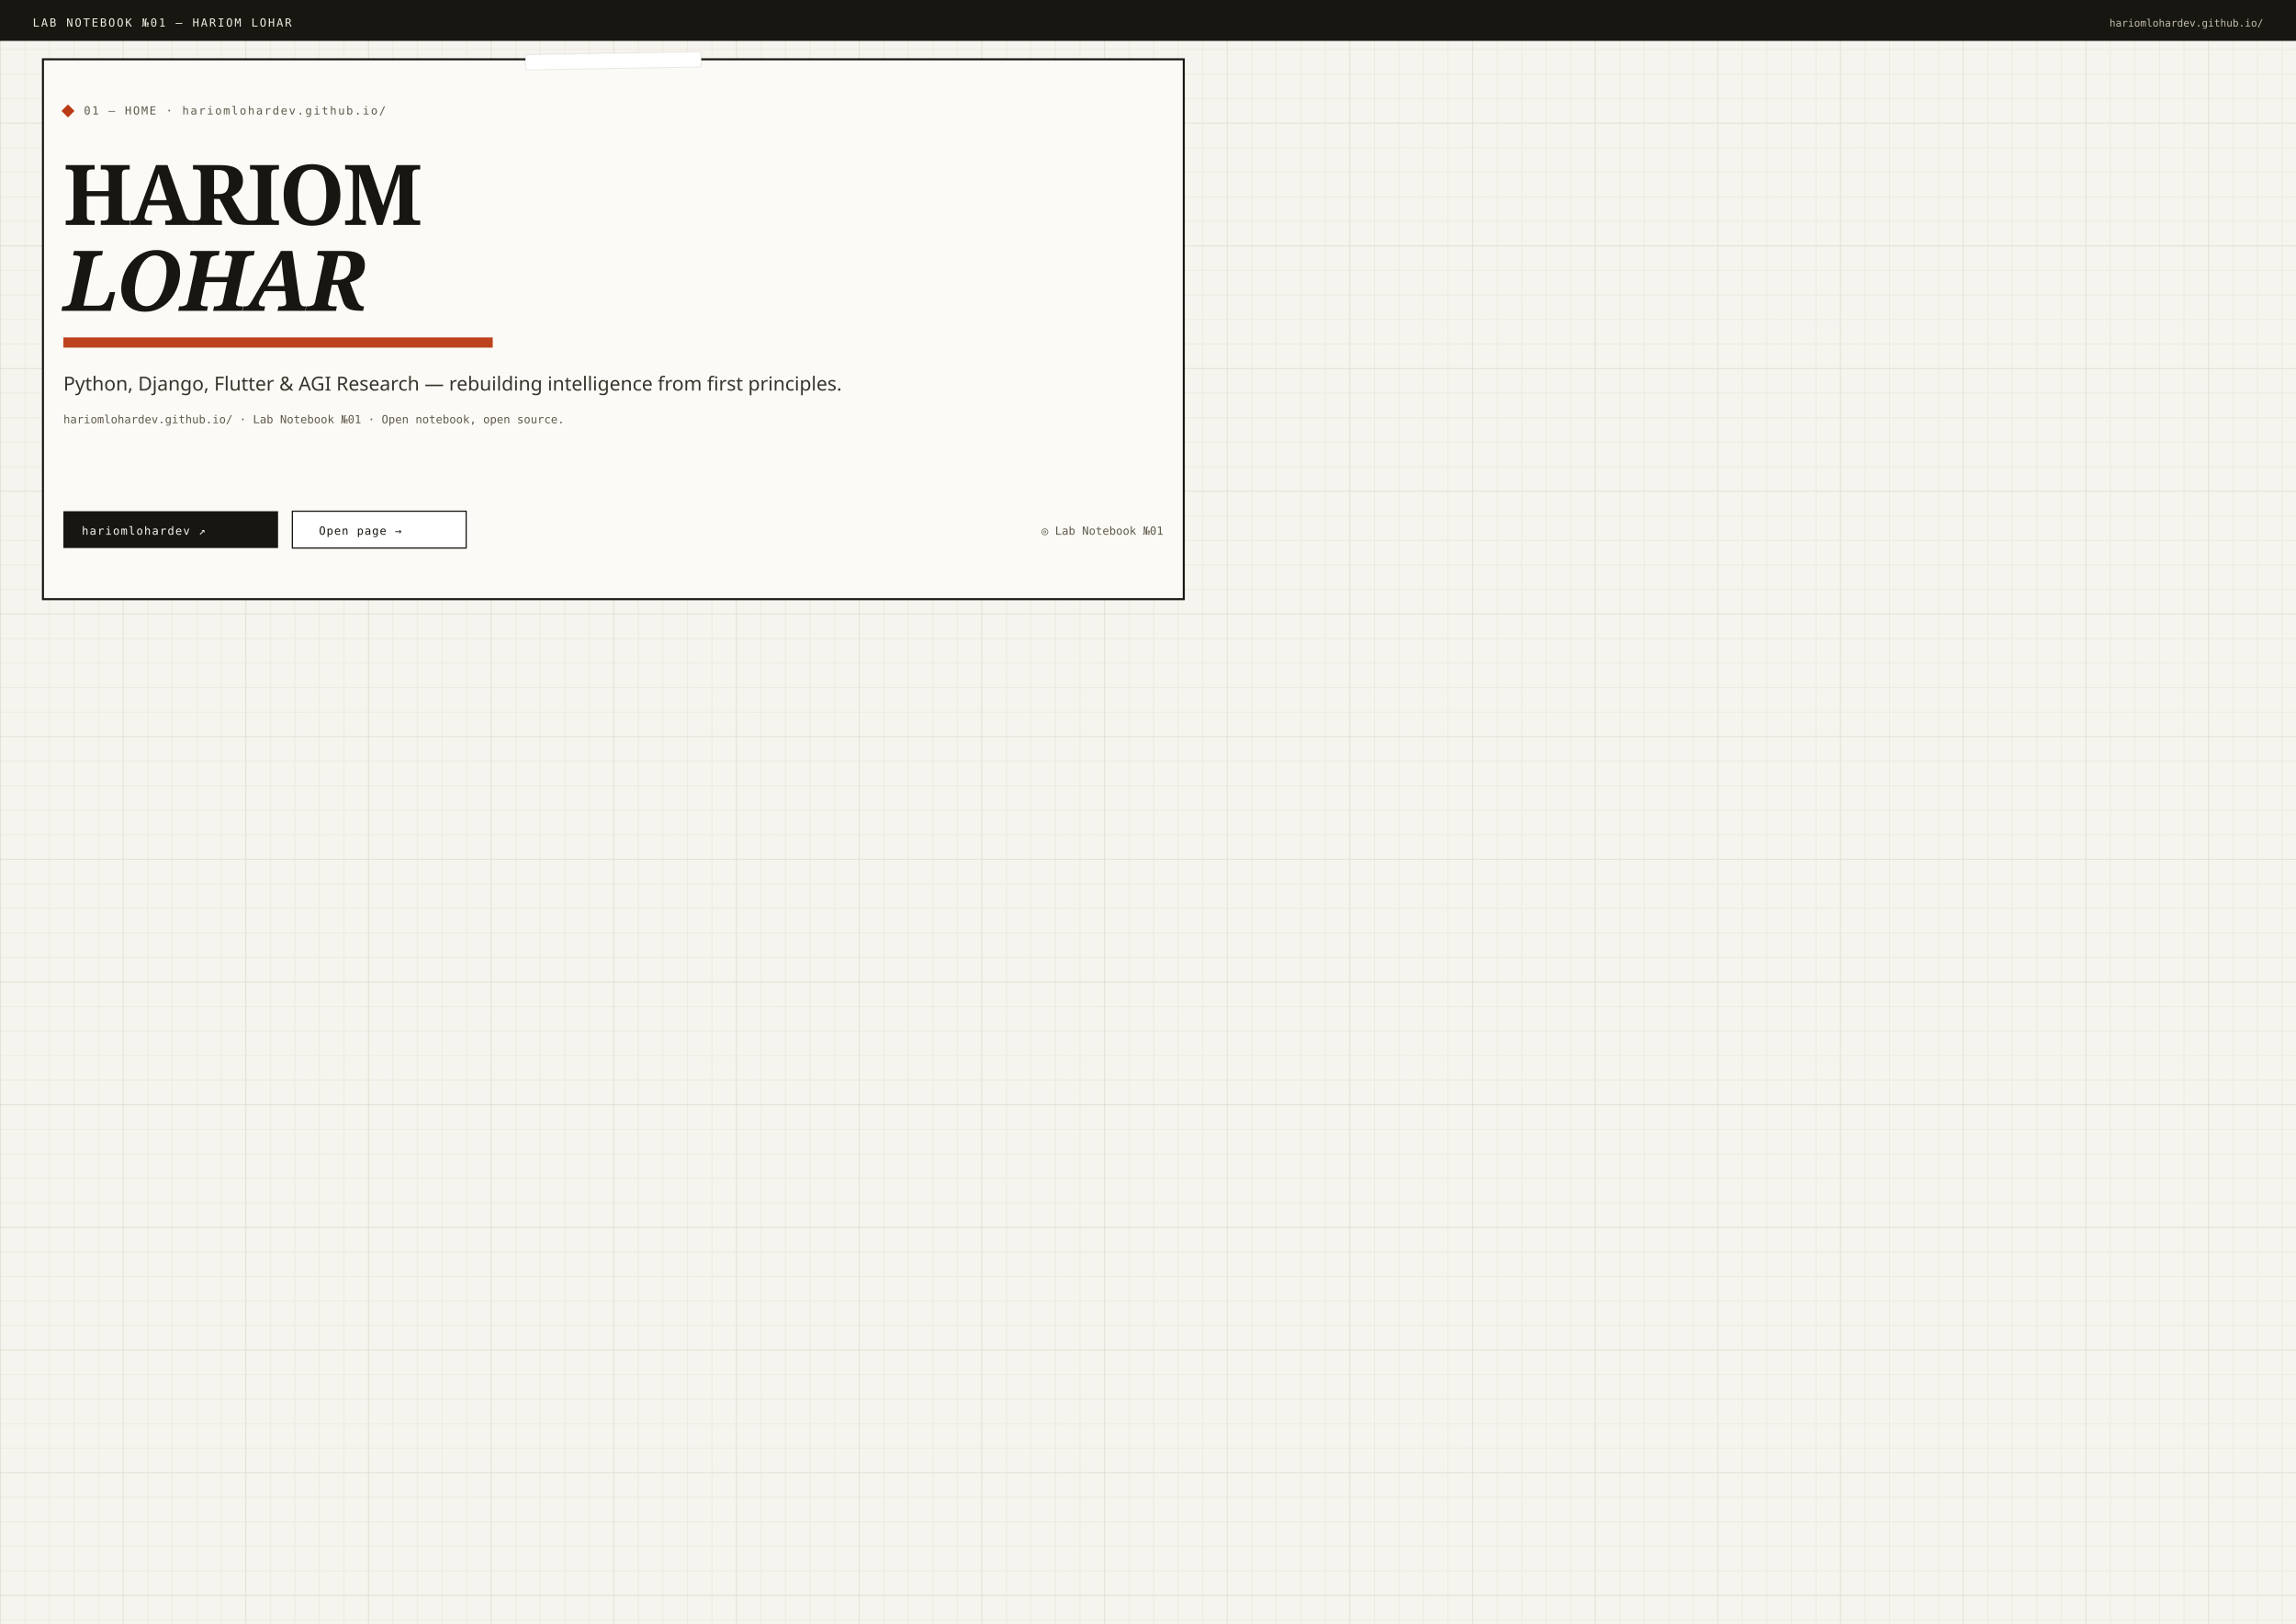
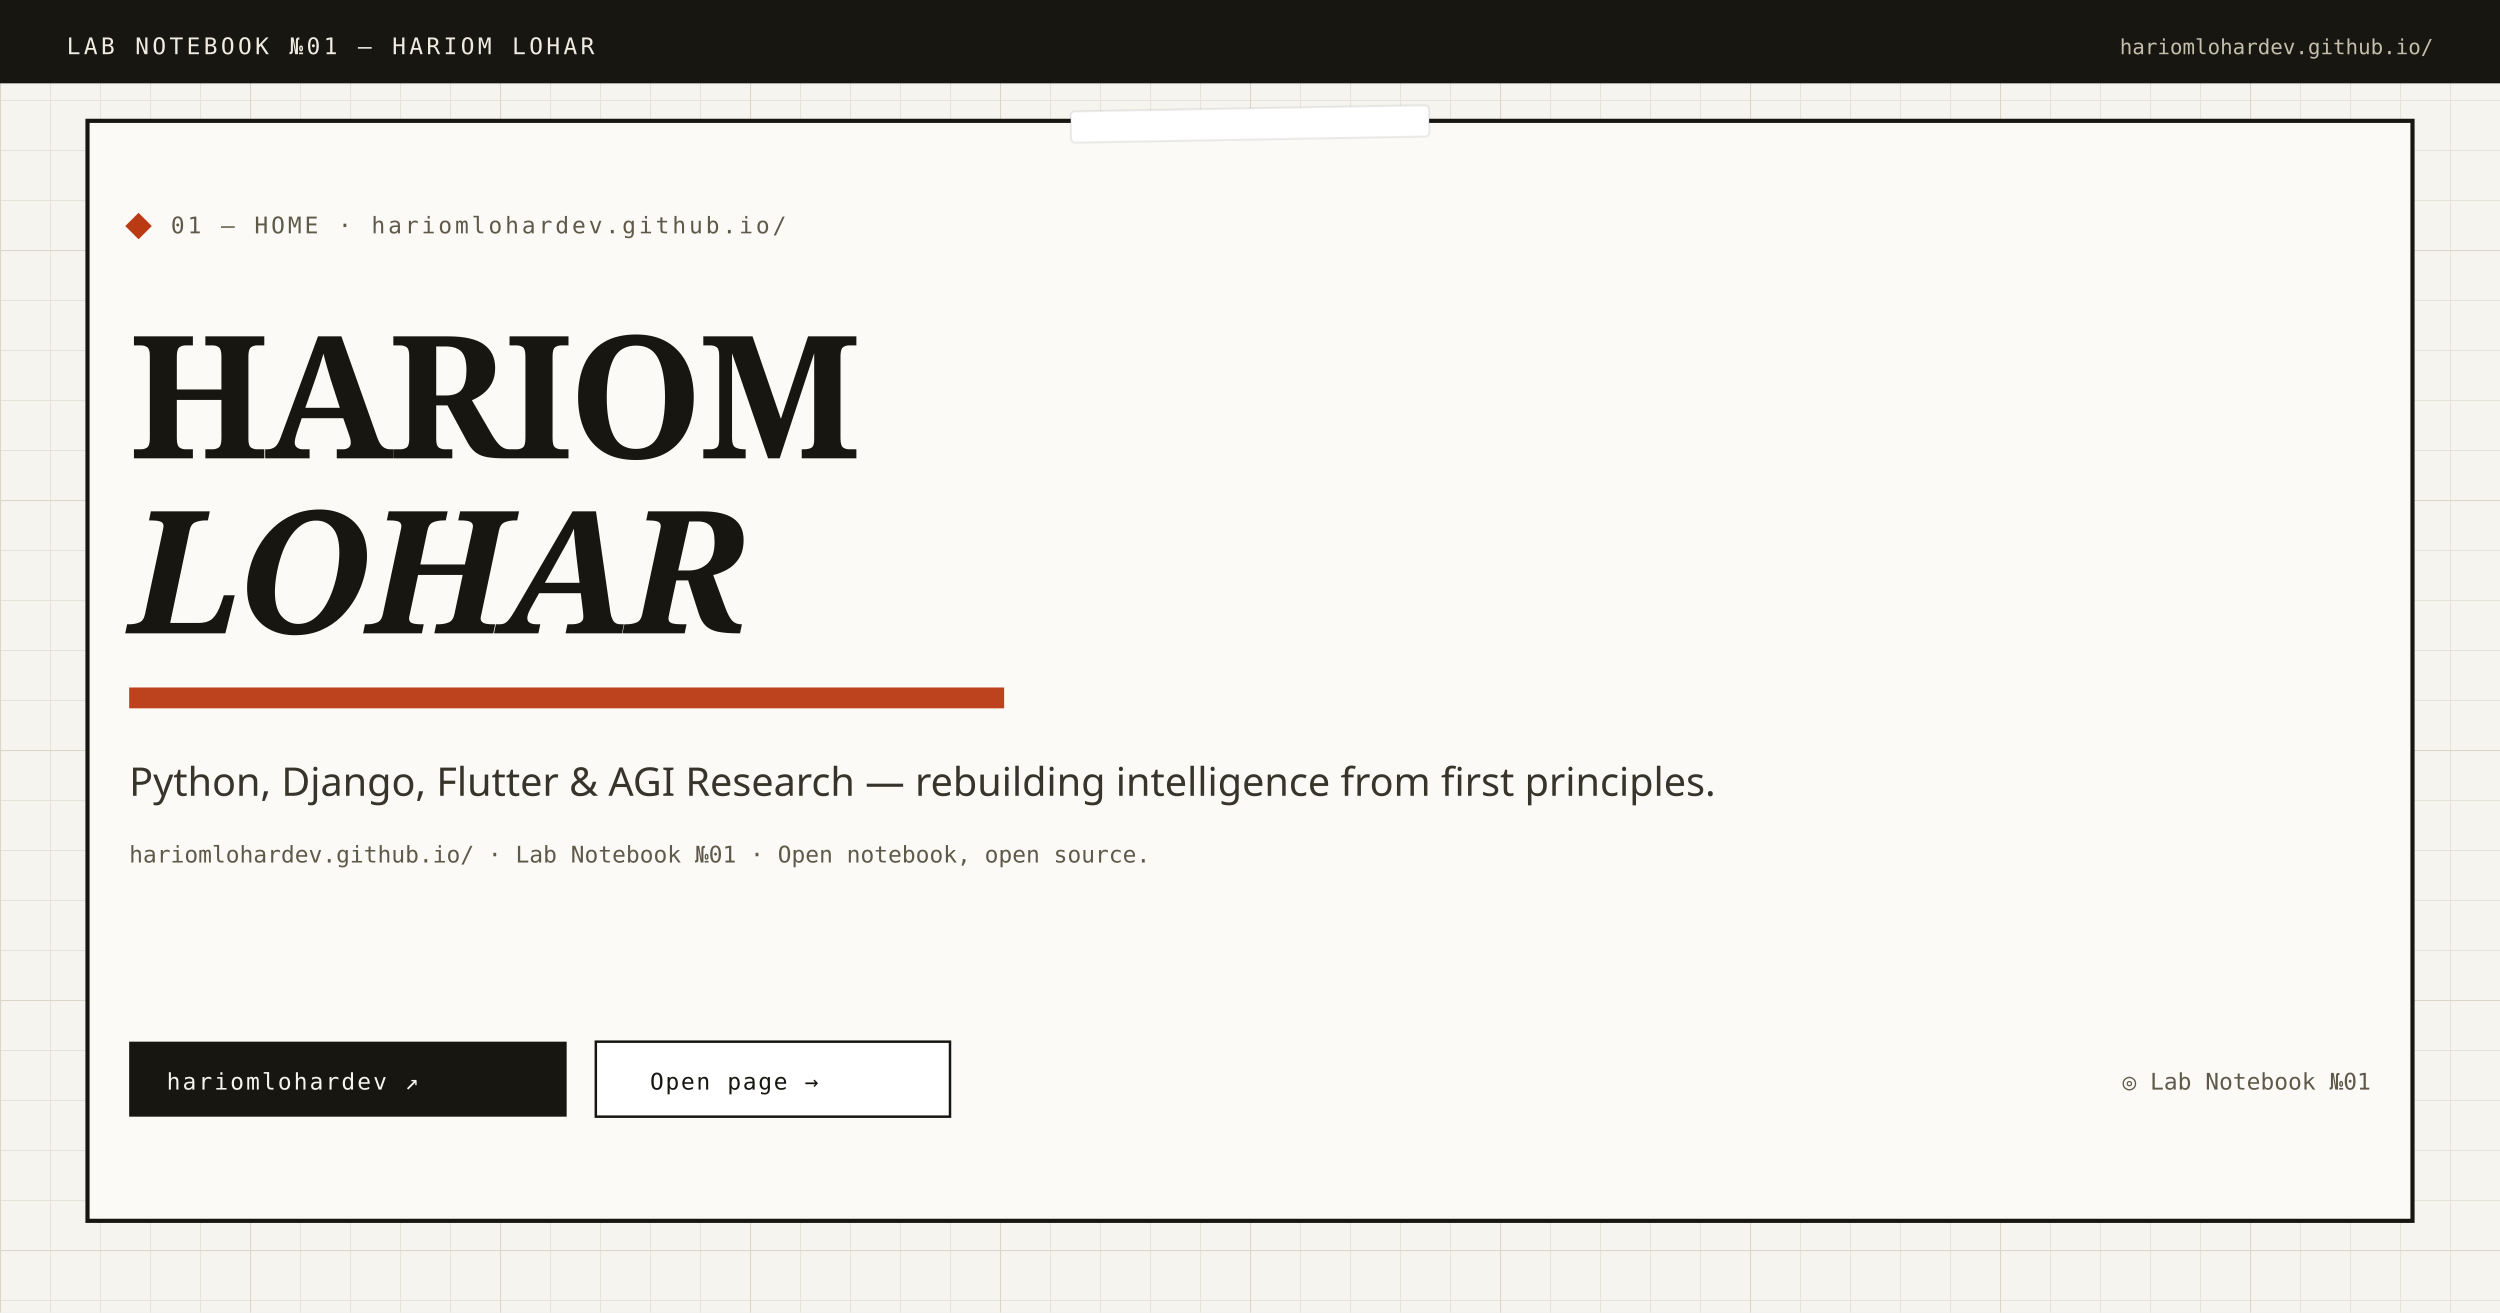
- <svg xmlns="http://www.w3.org/2000/svg" width="2246" height="1588" viewBox="0 0 2246 1588" role="img" aria-label="Hariom Lohar — Python, Django, Flutter &amp; AGI Research — Lab Notebook No.01">
-   <rect width="2246" height="1588" fill="#F6F4EE" />
+ <svg xmlns="http://www.w3.org/2000/svg" width="1200" height="630" viewBox="0 0 1200 630" role="img" aria-label="Hariom Lohar — Python, Django, Flutter &amp; AGI Research — Lab Notebook No.01">
+   <rect width="1200" height="630" fill="#F6F4EE" />
  <defs>
    <pattern id="g" width="24" height="24" patternUnits="userSpaceOnUse">
      <path d="M24 0 H0 V24" fill="none" stroke="#DAD5C6" stroke-width="1" opacity="0.55" />
    </pattern>
    <pattern id="g2" width="120" height="120" patternUnits="userSpaceOnUse">
      <path d="M120 0 H0 V120" fill="none" stroke="#C4BEAC" stroke-width="1" opacity="0.35" />
    </pattern>
  </defs>
-   <rect width="2246" height="1588" fill="url(#g)" />
-   <rect width="2246" height="1588" fill="url(#g2)" />
-   <rect x="0" y="0" width="2246" height="8" fill="#B93A13" />
-   <rect x="0" y="8" width="2246" height="1" fill="#181611" opacity="0.12" />
-   <rect x="0" y="0" width="2246" height="40" fill="#181611" />
+   <rect width="1200" height="630" fill="url(#g)" />
+   <rect width="1200" height="630" fill="url(#g2)" />
+   <rect x="0" y="0" width="1200" height="8" fill="#B93A13" />
+   <rect x="0" y="8" width="1200" height="1" fill="#181611" opacity="0.12" />
+   <rect x="0" y="0" width="1200" height="40" fill="#181611" />
  <text x="32" y="26" fill="#EFECE2" font-family="'Space Mono',ui-monospace,monospace" font-size="11" letter-spacing="1.6">LAB NOTEBOOK №01 — HARIOM LOHAR</text>
-   <text x="2214" y="26" fill="#C4BEAC" font-family="'Space Mono',ui-monospace,monospace" font-size="10" text-anchor="end">hariomlohardev.github.io/</text>
+   <text x="1168" y="26" fill="#C4BEAC" font-family="'Space Mono',ui-monospace,monospace" font-size="10" text-anchor="end">hariomlohardev.github.io/</text>
  <rect x="42" y="58" width="1116" height="528" rx="0" fill="#FBFAF6" stroke="#181611" stroke-width="2" />
  <rect x="514" y="52" width="172" height="15" rx="2" fill="#FFFFFF" stroke="rgba(24,22,17,0.08)" transform="rotate(-1 600 59)" />
  <rect x="62" y="104" width="9" height="9" fill="#B93A13" transform="rotate(45 66.5 108.5)" />
  <text x="82" y="112" fill="#5F594A" font-family="'Space Mono',ui-monospace,monospace" font-size="11" letter-spacing="1.4">01 — HOME · hariomlohardev.github.io/</text>
  <text x="62" y="220" fill="#181611" font-family="'Fraunces',Georgia,serif" font-size="82" font-weight="600" letter-spacing="-2.2">HARIOM</text>
  <text x="62" y="304" fill="#181611" font-family="'Fraunces',Georgia,serif" font-size="82" font-weight="600" font-style="italic" letter-spacing="-2.2">LOHAR</text>
  <rect x="62" y="330" width="420" height="10" fill="#B93A13" opacity="0.95" />
  <text x="62" y="382" fill="#37342B" font-family="'Archivo',system-ui,sans-serif" font-size="19" letter-spacing="0">Python, Django, Flutter &amp; AGI Research — rebuilding intelligence from first principles.</text>
  <text x="62" y="414" fill="#5F594A" font-family="'Space Mono',ui-monospace,monospace" font-size="11">hariomlohardev.github.io/ · Lab Notebook №01 · Open notebook, open source.</text>
  <g transform="translate(62 500)">
    <rect width="210" height="36" fill="#181611" />
    <text x="18" y="23" fill="#F6F4EE" font-family="'Space Mono',ui-monospace,monospace" font-size="11" letter-spacing="1">hariomlohardev ↗</text>
    <rect x="224" width="170" height="36" fill="#FFFFFF" stroke="#181611" stroke-width="1.2" />
    <text x="250" y="23" fill="#181611" font-family="'Space Mono',ui-monospace,monospace" font-size="11" letter-spacing="0.8">Open page →</text>
  </g>
  <text x="1138" y="523" fill="#5F594A" font-family="'Space Mono',ui-monospace,monospace" font-size="11" text-anchor="end">◎ Lab Notebook №01</text>
</svg>
